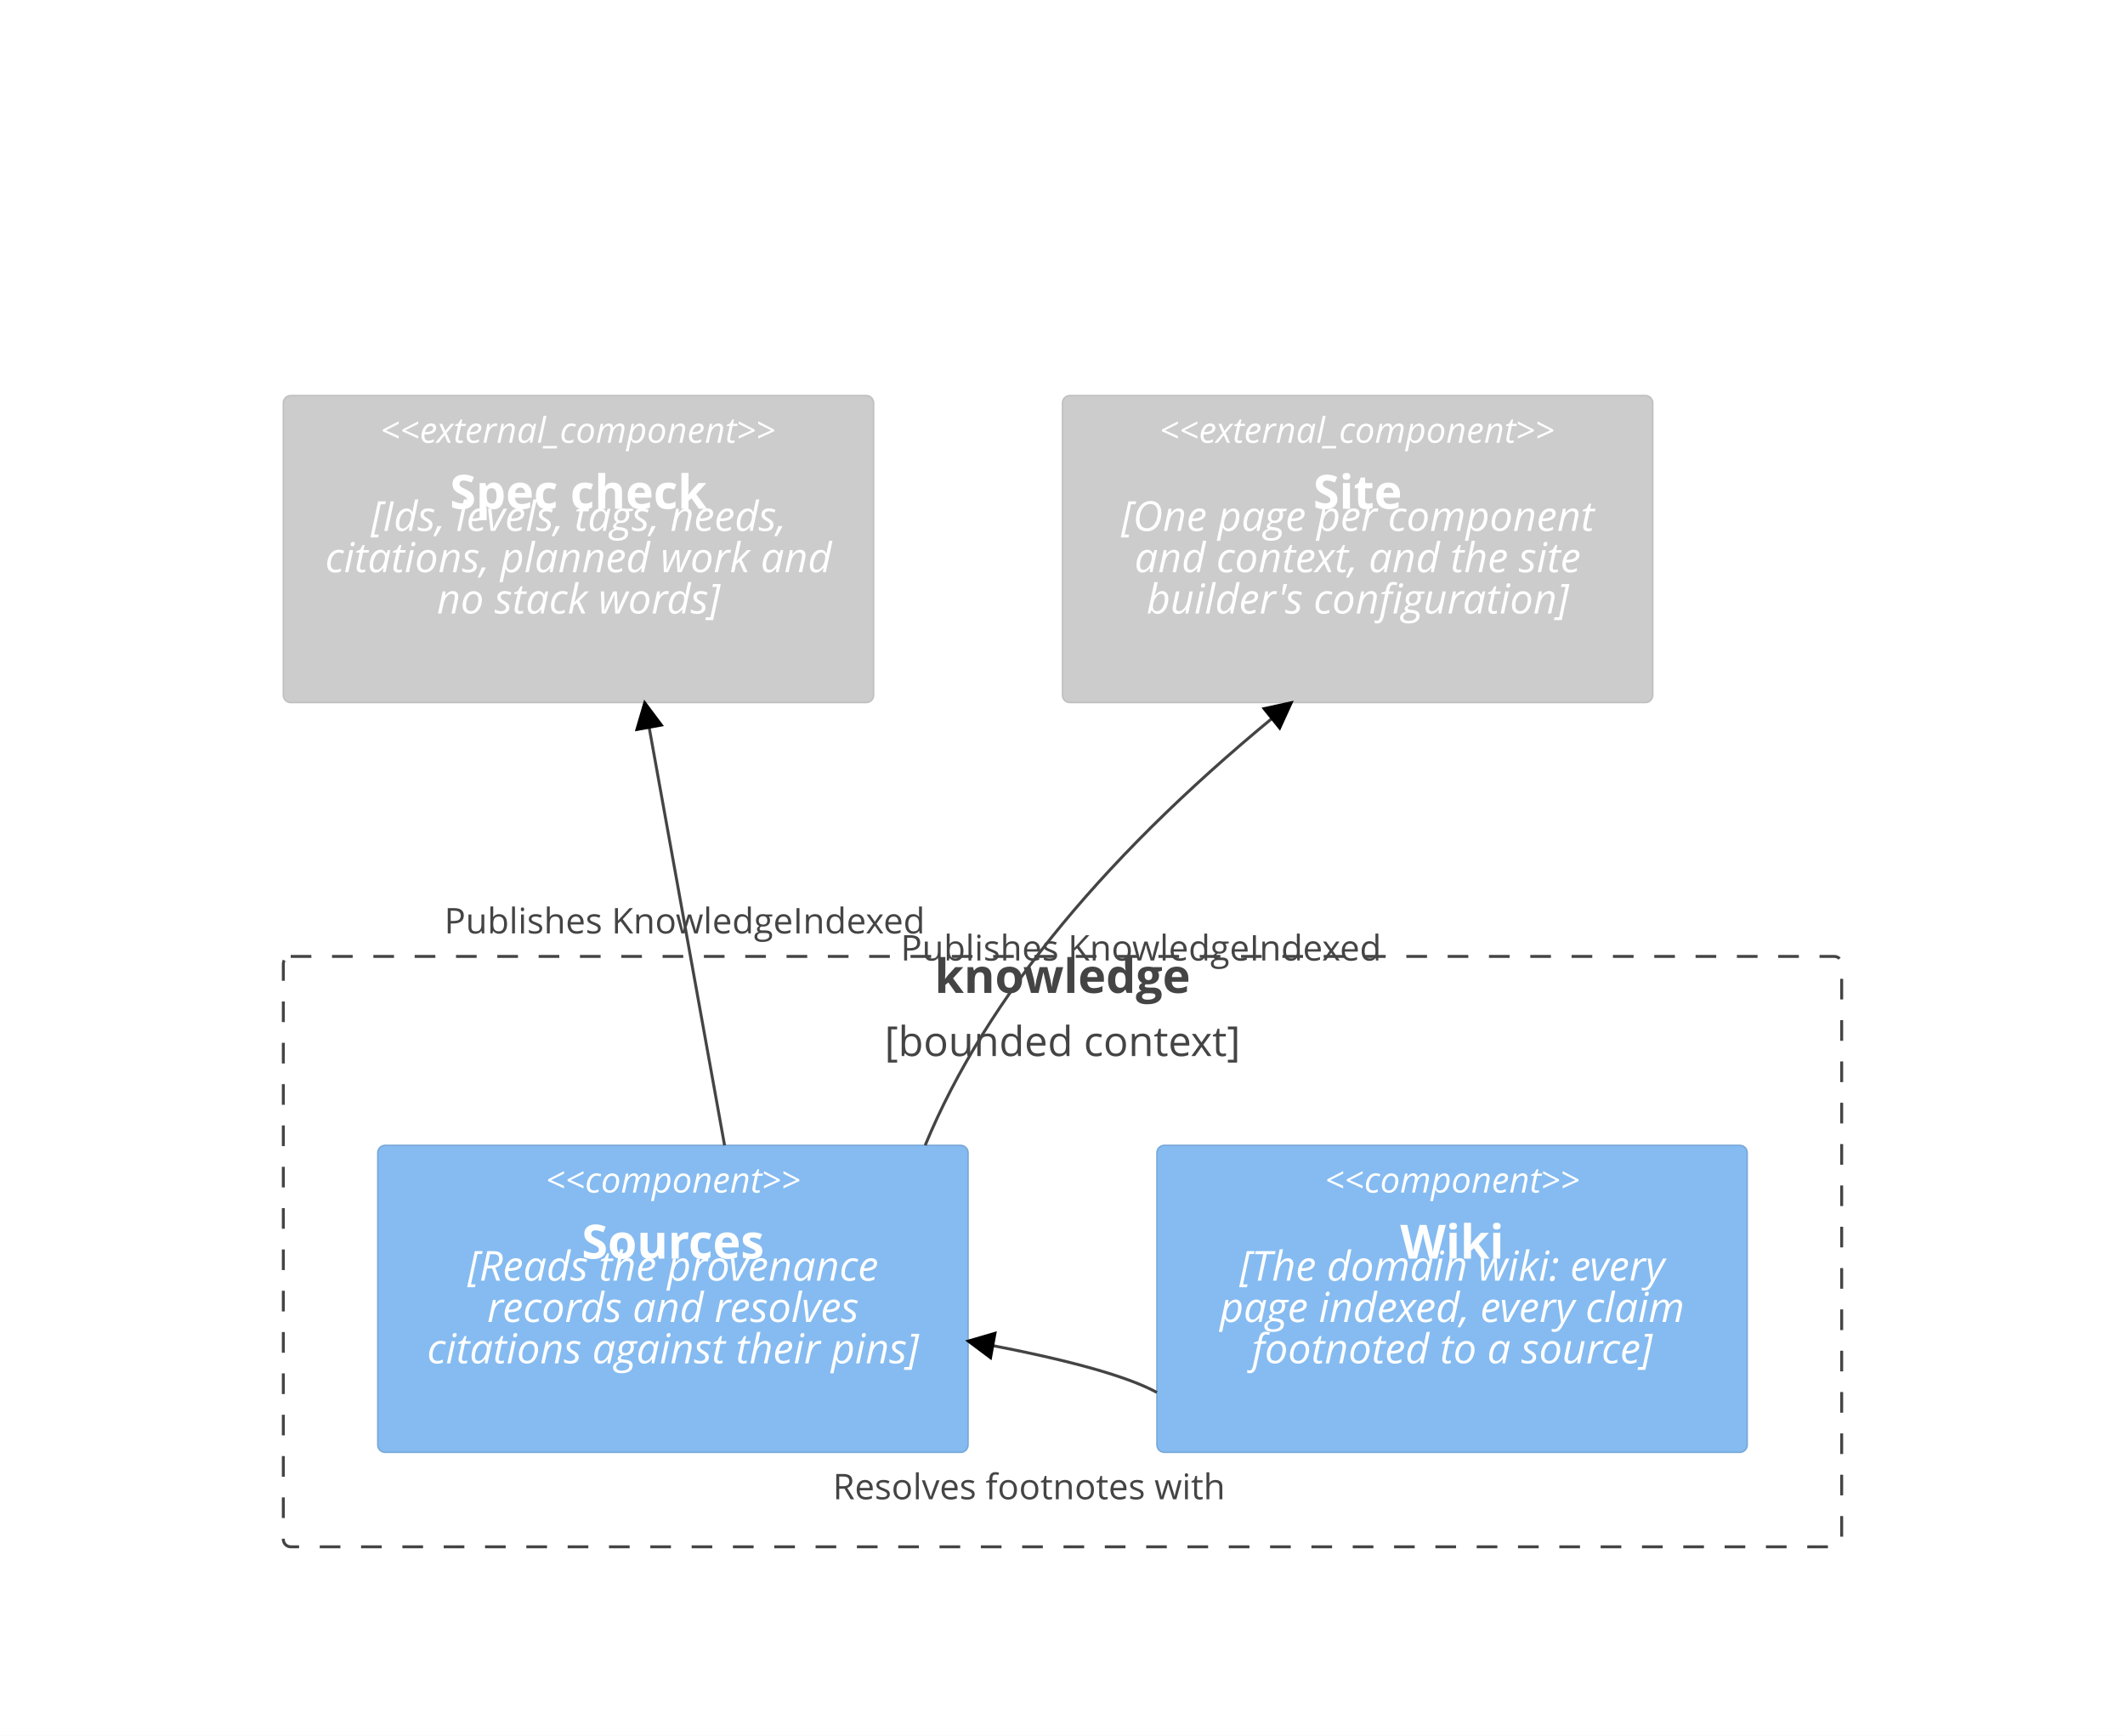
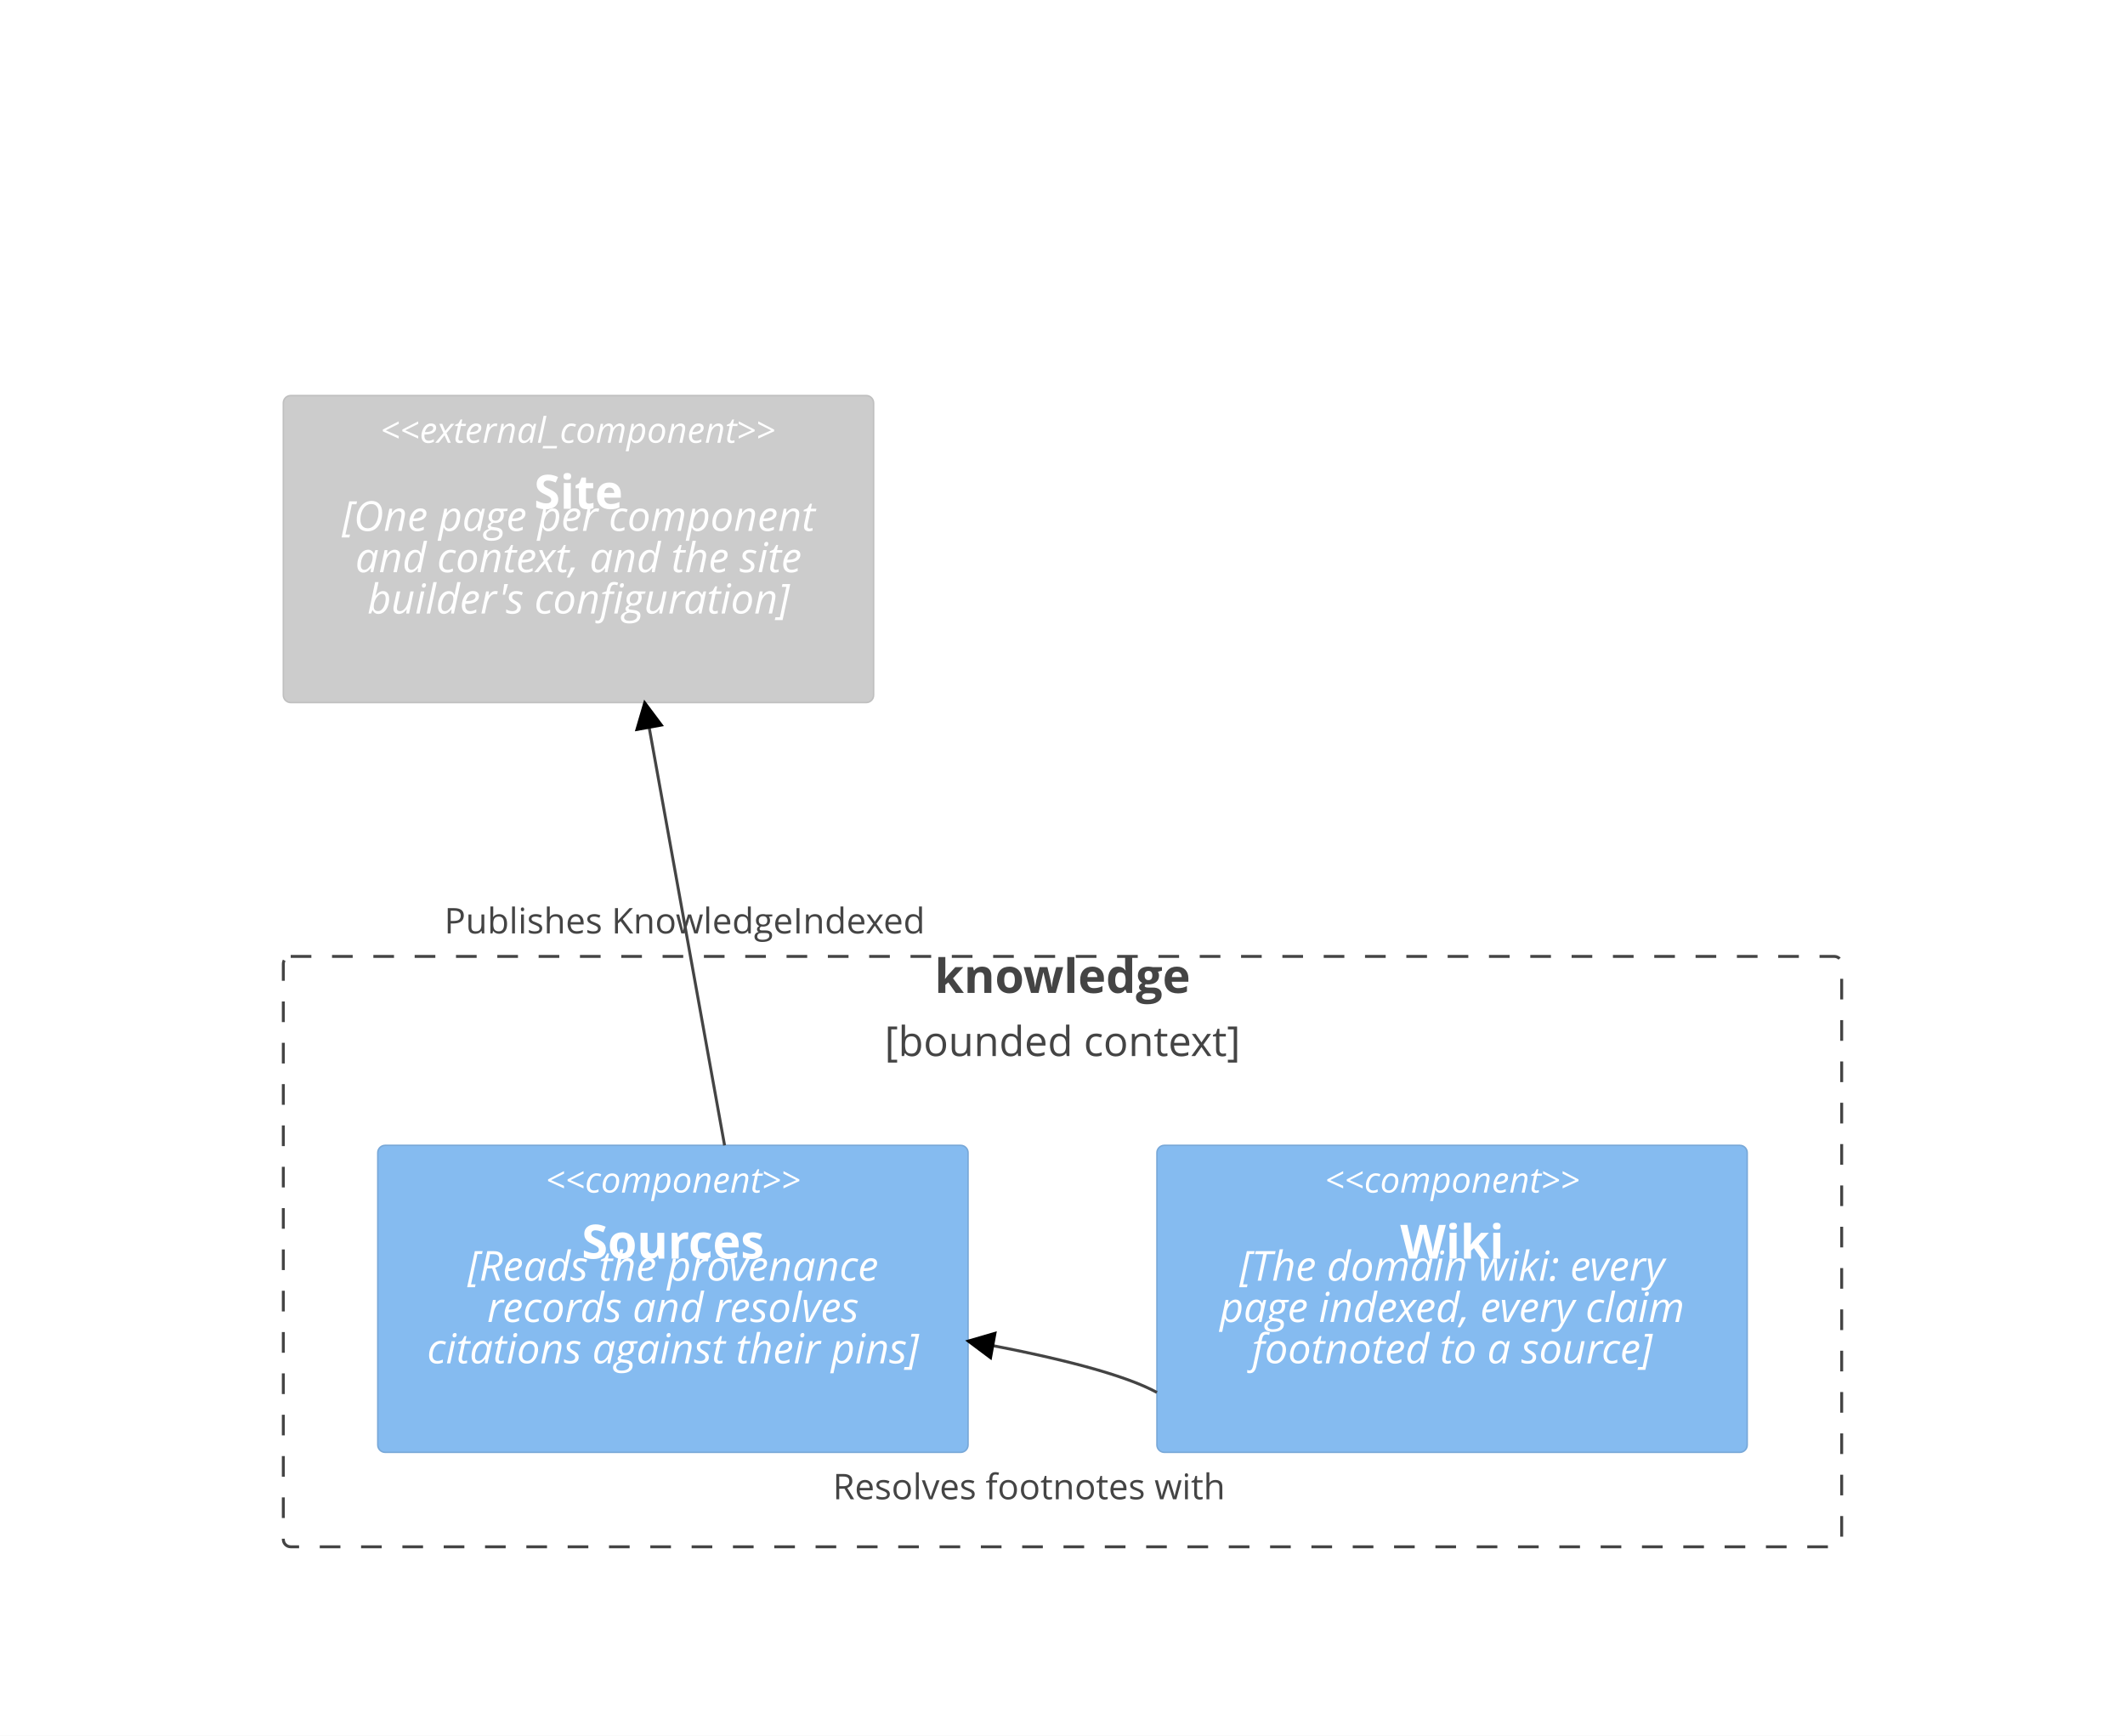
<svg xmlns="http://www.w3.org/2000/svg" width="100%" viewBox="0 -8 720 588" style="max-width: 720.000px;">
  <rect x="0" y="-8" width="720" height="588" fill="#FFFFFF" />
  <defs>
    <symbol id="computer" width="24" height="24">
      <path transform="scale(.5)" d="M2 2v13h20v-13h-20zm18 11h-16v-9h16v9zm-10.228 6l.466-1h3.524l.467 1h-4.457zm14.228 3h-24l2-6h2.104l-1.33 4h18.45l-1.297-4h2.073l2 6zm-5-10h-14v-7h14v7z" />
    </symbol>
  </defs>
  <defs>
    <symbol id="database" fill-rule="evenodd" clip-rule="evenodd">
      <path transform="scale(.5)" d="M12.258.001l.256.004.255.005.253.008.251.01.249.012.247.015.246.016.242.019.241.02.239.023.236.024.233.027.231.028.229.031.225.032.223.034.22.036.217.038.214.04.211.041.208.043.205.045.201.046.198.048.194.05.191.051.187.053.183.054.18.056.175.057.172.059.168.06.163.061.16.063.155.064.15.066.074.033.073.033.071.034.07.034.069.035.068.035.067.035.066.035.064.036.064.036.062.036.06.036.06.037.058.037.058.037.055.038.055.038.053.038.052.038.051.039.05.039.048.039.047.039.045.04.044.04.043.04.041.04.04.041.039.041.037.041.036.041.034.041.033.042.032.042.03.042.029.042.027.042.026.043.024.043.023.043.021.043.02.043.018.044.017.043.015.044.013.044.012.044.011.045.009.044.007.045.006.045.004.045.002.045.001.045v17l-.001.045-.002.045-.004.045-.006.045-.007.045-.009.044-.011.045-.012.044-.013.044-.015.044-.017.043-.018.044-.02.043-.021.043-.023.043-.024.043-.026.043-.027.042-.029.042-.03.042-.032.042-.033.042-.034.041-.036.041-.037.041-.039.041-.04.041-.041.04-.043.04-.044.04-.045.04-.047.039-.048.039-.05.039-.051.039-.052.038-.053.038-.055.038-.055.038-.058.037-.058.037-.06.037-.06.036-.062.036-.064.036-.064.036-.066.035-.067.035-.068.035-.069.035-.07.034-.071.034-.073.033-.074.033-.15.066-.155.064-.16.063-.163.061-.168.06-.172.059-.175.057-.18.056-.183.054-.187.053-.191.051-.194.05-.198.048-.201.046-.205.045-.208.043-.211.041-.214.04-.217.038-.22.036-.223.034-.225.032-.229.031-.231.028-.233.027-.236.024-.239.023-.241.02-.242.019-.246.016-.247.015-.249.012-.251.01-.253.008-.255.005-.256.004-.258.001-.258-.001-.256-.004-.255-.005-.253-.008-.251-.01-.249-.012-.247-.015-.245-.016-.243-.019-.241-.02-.238-.023-.236-.024-.234-.027-.231-.028-.228-.031-.226-.032-.223-.034-.22-.036-.217-.038-.214-.04-.211-.041-.208-.043-.204-.045-.201-.046-.198-.048-.195-.05-.19-.051-.187-.053-.184-.054-.179-.056-.176-.057-.172-.059-.167-.06-.164-.061-.159-.063-.155-.064-.151-.066-.074-.033-.072-.033-.072-.034-.07-.034-.069-.035-.068-.035-.067-.035-.066-.035-.064-.036-.063-.036-.062-.036-.061-.036-.06-.037-.058-.037-.057-.037-.056-.038-.055-.038-.053-.038-.052-.038-.051-.039-.049-.039-.049-.039-.046-.039-.046-.04-.044-.04-.043-.04-.041-.04-.04-.041-.039-.041-.037-.041-.036-.041-.034-.041-.033-.042-.032-.042-.03-.042-.029-.042-.027-.042-.026-.043-.024-.043-.023-.043-.021-.043-.02-.043-.018-.044-.017-.043-.015-.044-.013-.044-.012-.044-.011-.045-.009-.044-.007-.045-.006-.045-.004-.045-.002-.045-.001-.045v-17l.001-.045.002-.045.004-.045.006-.045.007-.045.009-.044.011-.045.012-.044.013-.044.015-.044.017-.043.018-.044.02-.043.021-.043.023-.043.024-.043.026-.043.027-.042.029-.042.03-.042.032-.042.033-.042.034-.041.036-.041.037-.041.039-.041.04-.041.041-.04.043-.04.044-.04.046-.04.046-.039.049-.039.049-.039.051-.039.052-.038.053-.038.055-.038.056-.038.057-.037.058-.037.06-.037.061-.036.062-.036.063-.036.064-.036.066-.035.067-.035.068-.035.069-.035.07-.034.072-.034.072-.033.074-.033.151-.066.155-.064.159-.063.164-.061.167-.06.172-.059.176-.057.179-.056.184-.054.187-.053.19-.051.195-.05.198-.048.201-.046.204-.045.208-.043.211-.041.214-.04.217-.038.22-.036.223-.034.226-.032.228-.031.231-.028.234-.027.236-.024.238-.023.241-.02.243-.019.245-.016.247-.015.249-.012.251-.01.253-.008.255-.005.256-.004.258-.001.258.001z" />
    </symbol>
  </defs>
  <defs>
    <symbol id="clock" width="24" height="24">
      <path transform="scale(.5)" d="M12 2c5.514 0 10 4.486 10 10s-4.486 10-10 10-10-4.486-10-10 4.486-10 10-10zm0-2c-6.627 0-12 5.373-12 12s5.373 12 12 12 12-5.373 12-12-5.373-12-12-12zm5.848 12.459c.202.038.202.333.001.372-1.907.361-6.045 1.111-6.547 1.111-.719 0-1.301-.582-1.301-1.301 0-.512.77-5.447 1.125-7.445.034-.192.312-.181.343.014l.985 6.238 5.394 1.011z" />
    </symbol>
  </defs>
  <g class="person-man">
    <rect x="96" y="126" fill="#CCCCCC" stroke="#BFBFBF" width="200" height="104" rx="2.5" ry="2.5" stroke-width="0.5" />
    <text fill="#FFFFFF" font-family="Open Sans,sans-serif" font-size="12" font-style="italic" lengthAdjust="spacing" textLength="133" x="129" y="142">&lt;&lt;external_component&gt;&gt;</text>
    <text x="196.00" y="160.00" dominant-baseline="middle" fill="#FFFFFF" style="text-anchor: middle; font-size: 16px; font-weight: bold; font-family: Open Sans,sans-serif">
-       <tspan dy="0.00" alignment-baseline="mathematical">Spec check</tspan>
+       <tspan dy="0.00" alignment-baseline="mathematical">Site</tspan>
    </text>
    <text x="196.00" y="182.00" dominant-baseline="middle" fill="#FFFFFF" style="text-anchor: middle; font-size: 14px; font-weight: normal; font-family: Open Sans,sans-serif" font-style="italic">
-       <tspan dy="-14.00" alignment-baseline="mathematical">[Ids, levels, tags, needs,</tspan>
+       <tspan dy="-14.00" alignment-baseline="mathematical">[One page per component</tspan>
    </text>
    <text x="196.00" y="182.00" dominant-baseline="middle" fill="#FFFFFF" style="text-anchor: middle; font-size: 14px; font-weight: normal; font-family: Open Sans,sans-serif" font-style="italic">
-       <tspan dy="0.00" alignment-baseline="mathematical">citations, planned work and</tspan>
+       <tspan dy="0.00" alignment-baseline="mathematical">and context, and the site</tspan>
    </text>
    <text x="196.00" y="182.00" dominant-baseline="middle" fill="#FFFFFF" style="text-anchor: middle; font-size: 14px; font-weight: normal; font-family: Open Sans,sans-serif" font-style="italic">
-       <tspan dy="14.00" alignment-baseline="mathematical">no stack words]</tspan>
-     </text>
-   </g>
-   <g class="person-man">
-     <rect x="360" y="126" fill="#CCCCCC" stroke="#BFBFBF" width="200" height="104" rx="2.5" ry="2.5" stroke-width="0.5" />
-     <text fill="#FFFFFF" font-family="Open Sans,sans-serif" font-size="12" font-style="italic" lengthAdjust="spacing" textLength="133" x="393" y="142">&lt;&lt;external_component&gt;&gt;</text>
-     <text x="460.00" y="160.00" dominant-baseline="middle" fill="#FFFFFF" style="text-anchor: middle; font-size: 16px; font-weight: bold; font-family: Open Sans,sans-serif">
-       <tspan dy="0.00" alignment-baseline="mathematical">Site</tspan>
-     </text>
-     <text x="460.00" y="182.00" dominant-baseline="middle" fill="#FFFFFF" style="text-anchor: middle; font-size: 14px; font-weight: normal; font-family: Open Sans,sans-serif" font-style="italic">
-       <tspan dy="-14.00" alignment-baseline="mathematical">[One page per component</tspan>
-     </text>
-     <text x="460.00" y="182.00" dominant-baseline="middle" fill="#FFFFFF" style="text-anchor: middle; font-size: 14px; font-weight: normal; font-family: Open Sans,sans-serif" font-style="italic">
-       <tspan dy="0.00" alignment-baseline="mathematical">and context, and the site</tspan>
-     </text>
-     <text x="460.00" y="182.00" dominant-baseline="middle" fill="#FFFFFF" style="text-anchor: middle; font-size: 14px; font-weight: normal; font-family: Open Sans,sans-serif" font-style="italic">
      <tspan dy="14.00" alignment-baseline="mathematical">builder's configuration]</tspan>
    </text>
  </g>
  <g class="person-man">
    <rect x="128" y="380" fill="#85BBF0" stroke="#78A8D8" width="200" height="104" rx="2.5" ry="2.5" stroke-width="0.5" />
    <text fill="#FFFFFF" font-family="Open Sans,sans-serif" font-size="12" font-style="italic" lengthAdjust="spacing" textLength="86" x="185" y="396">&lt;&lt;component&gt;&gt;</text>
    <text x="228.00" y="414.00" dominant-baseline="middle" fill="#FFFFFF" style="text-anchor: middle; font-size: 16px; font-weight: bold; font-family: Open Sans,sans-serif">
      <tspan dy="0.00" alignment-baseline="mathematical">Sources</tspan>
    </text>
    <text x="228.00" y="436.00" dominant-baseline="middle" fill="#FFFFFF" style="text-anchor: middle; font-size: 14px; font-weight: normal; font-family: Open Sans,sans-serif" font-style="italic">
      <tspan dy="-14.00" alignment-baseline="mathematical">[Reads the provenance</tspan>
    </text>
    <text x="228.00" y="436.00" dominant-baseline="middle" fill="#FFFFFF" style="text-anchor: middle; font-size: 14px; font-weight: normal; font-family: Open Sans,sans-serif" font-style="italic">
      <tspan dy="0.00" alignment-baseline="mathematical">records and resolves</tspan>
    </text>
    <text x="228.00" y="436.00" dominant-baseline="middle" fill="#FFFFFF" style="text-anchor: middle; font-size: 14px; font-weight: normal; font-family: Open Sans,sans-serif" font-style="italic">
      <tspan dy="14.00" alignment-baseline="mathematical">citations against their pins]</tspan>
    </text>
  </g>
  <g class="person-man">
    <rect x="392" y="380" fill="#85BBF0" stroke="#78A8D8" width="200" height="104" rx="2.5" ry="2.5" stroke-width="0.5" />
    <text fill="#FFFFFF" font-family="Open Sans,sans-serif" font-size="12" font-style="italic" lengthAdjust="spacing" textLength="86" x="449" y="396">&lt;&lt;component&gt;&gt;</text>
    <text x="492.00" y="414.00" dominant-baseline="middle" fill="#FFFFFF" style="text-anchor: middle; font-size: 16px; font-weight: bold; font-family: Open Sans,sans-serif">
      <tspan dy="0.00" alignment-baseline="mathematical">Wiki</tspan>
    </text>
    <text x="492.00" y="436.00" dominant-baseline="middle" fill="#FFFFFF" style="text-anchor: middle; font-size: 14px; font-weight: normal; font-family: Open Sans,sans-serif" font-style="italic">
      <tspan dy="-14.00" alignment-baseline="mathematical">[The domain wiki: every</tspan>
    </text>
    <text x="492.00" y="436.00" dominant-baseline="middle" fill="#FFFFFF" style="text-anchor: middle; font-size: 14px; font-weight: normal; font-family: Open Sans,sans-serif" font-style="italic">
      <tspan dy="0.00" alignment-baseline="mathematical">page indexed, every claim</tspan>
    </text>
    <text x="492.00" y="436.00" dominant-baseline="middle" fill="#FFFFFF" style="text-anchor: middle; font-size: 14px; font-weight: normal; font-family: Open Sans,sans-serif" font-style="italic">
      <tspan dy="14.00" alignment-baseline="mathematical">footnoted to a source]</tspan>
    </text>
  </g>
  <g>
    <rect x="96" y="316" fill="none" stroke="#444444" width="528" height="200" rx="2.5" ry="2.5" stroke-width="1" stroke-dasharray="7.0,7.0" />
    <text x="360.00" y="324.00" dominant-baseline="middle" fill="#444444" style="text-anchor: middle; font-size: 16px; font-weight: bold; font-family: Open Sans,sans-serif">
      <tspan dy="0.00" alignment-baseline="mathematical">knowledge</tspan>
    </text>
    <text x="360.00" y="346.00" dominant-baseline="middle" fill="#444444" style="text-anchor: middle; font-size: 14px; font-weight: normal; font-family: Open Sans,sans-serif">
      <tspan dy="0.00" alignment-baseline="mathematical">[bounded context]</tspan>
    </text>
  </g>
  <defs>
    <marker id="arrowhead" refX="9" refY="5" markerUnits="userSpaceOnUse" markerWidth="12" markerHeight="12" orient="auto">
      <path d="M 0 0 L 10 5 L 0 10 z" />
    </marker>
  </defs>
  <defs>
    <marker id="arrowend" refX="1" refY="5" markerUnits="userSpaceOnUse" markerWidth="12" markerHeight="12" orient="auto">
      <path d="M 10 0 L 0 5 L 10 10 z" />
    </marker>
  </defs>
  <defs>
    <marker id="crosshead" markerWidth="15" markerHeight="8" orient="auto" refX="16" refY="4">
      <path fill="black" stroke="#000000" stroke-width="1px" d="M 9,2 V 6 L16,4 Z" style="stroke-dasharray: 0, 0;" />
      <path fill="none" stroke="#000000" stroke-width="1px" d="M 0,1 L 6,7 M 6,1 L 0,7" style="stroke-dasharray: 0, 0;" />
    </marker>
  </defs>
  <defs>
    <marker id="filled-head" refX="18" refY="7" markerWidth="20" markerHeight="28" orient="auto">
      <path d="M 18,7 L9,13 L14,7 L9,1 Z" />
    </marker>
  </defs>
  <g>
    <line x1="245.50" y1="380.00" x2="218.43" y2="230.00" stroke-width="1" stroke="#444444" style="fill: none;" marker-end="url(#arrowhead)" />
    <text x="231.97" y="305.00" dominant-baseline="middle" fill="#444444" style="text-anchor: middle; font-size: 12px; font-weight: normal; font-family: Open Sans,sans-serif">
      <tspan dy="0.00" alignment-baseline="mathematical">Publishes KnowledgeIndexed</tspan>
    </text>
-     <path fill="none" stroke-width="1" stroke="#444444" d="M313.47,380.00 Q344.49,305.00 437.57,230.00" marker-end="url(#arrowhead)" />
-     <text x="386.61" y="314.18" dominant-baseline="middle" fill="#444444" style="text-anchor: middle; font-size: 12px; font-weight: normal; font-family: Open Sans,sans-serif">
-       <tspan dy="0.00" alignment-baseline="mathematical">Publishes KnowledgeIndexed</tspan>
-     </text>
    <path fill="none" stroke-width="1" stroke="#444444" d="M392.00,463.71 Q376.00,455.00 328.00,446.29" marker-end="url(#arrowhead)" />
    <text x="348.65" y="496.68" dominant-baseline="middle" fill="#444444" style="text-anchor: middle; font-size: 12px; font-weight: normal; font-family: Open Sans,sans-serif">
      <tspan dy="0.00" alignment-baseline="mathematical">Resolves footnotes with</tspan>
    </text>
  </g>
</svg>
